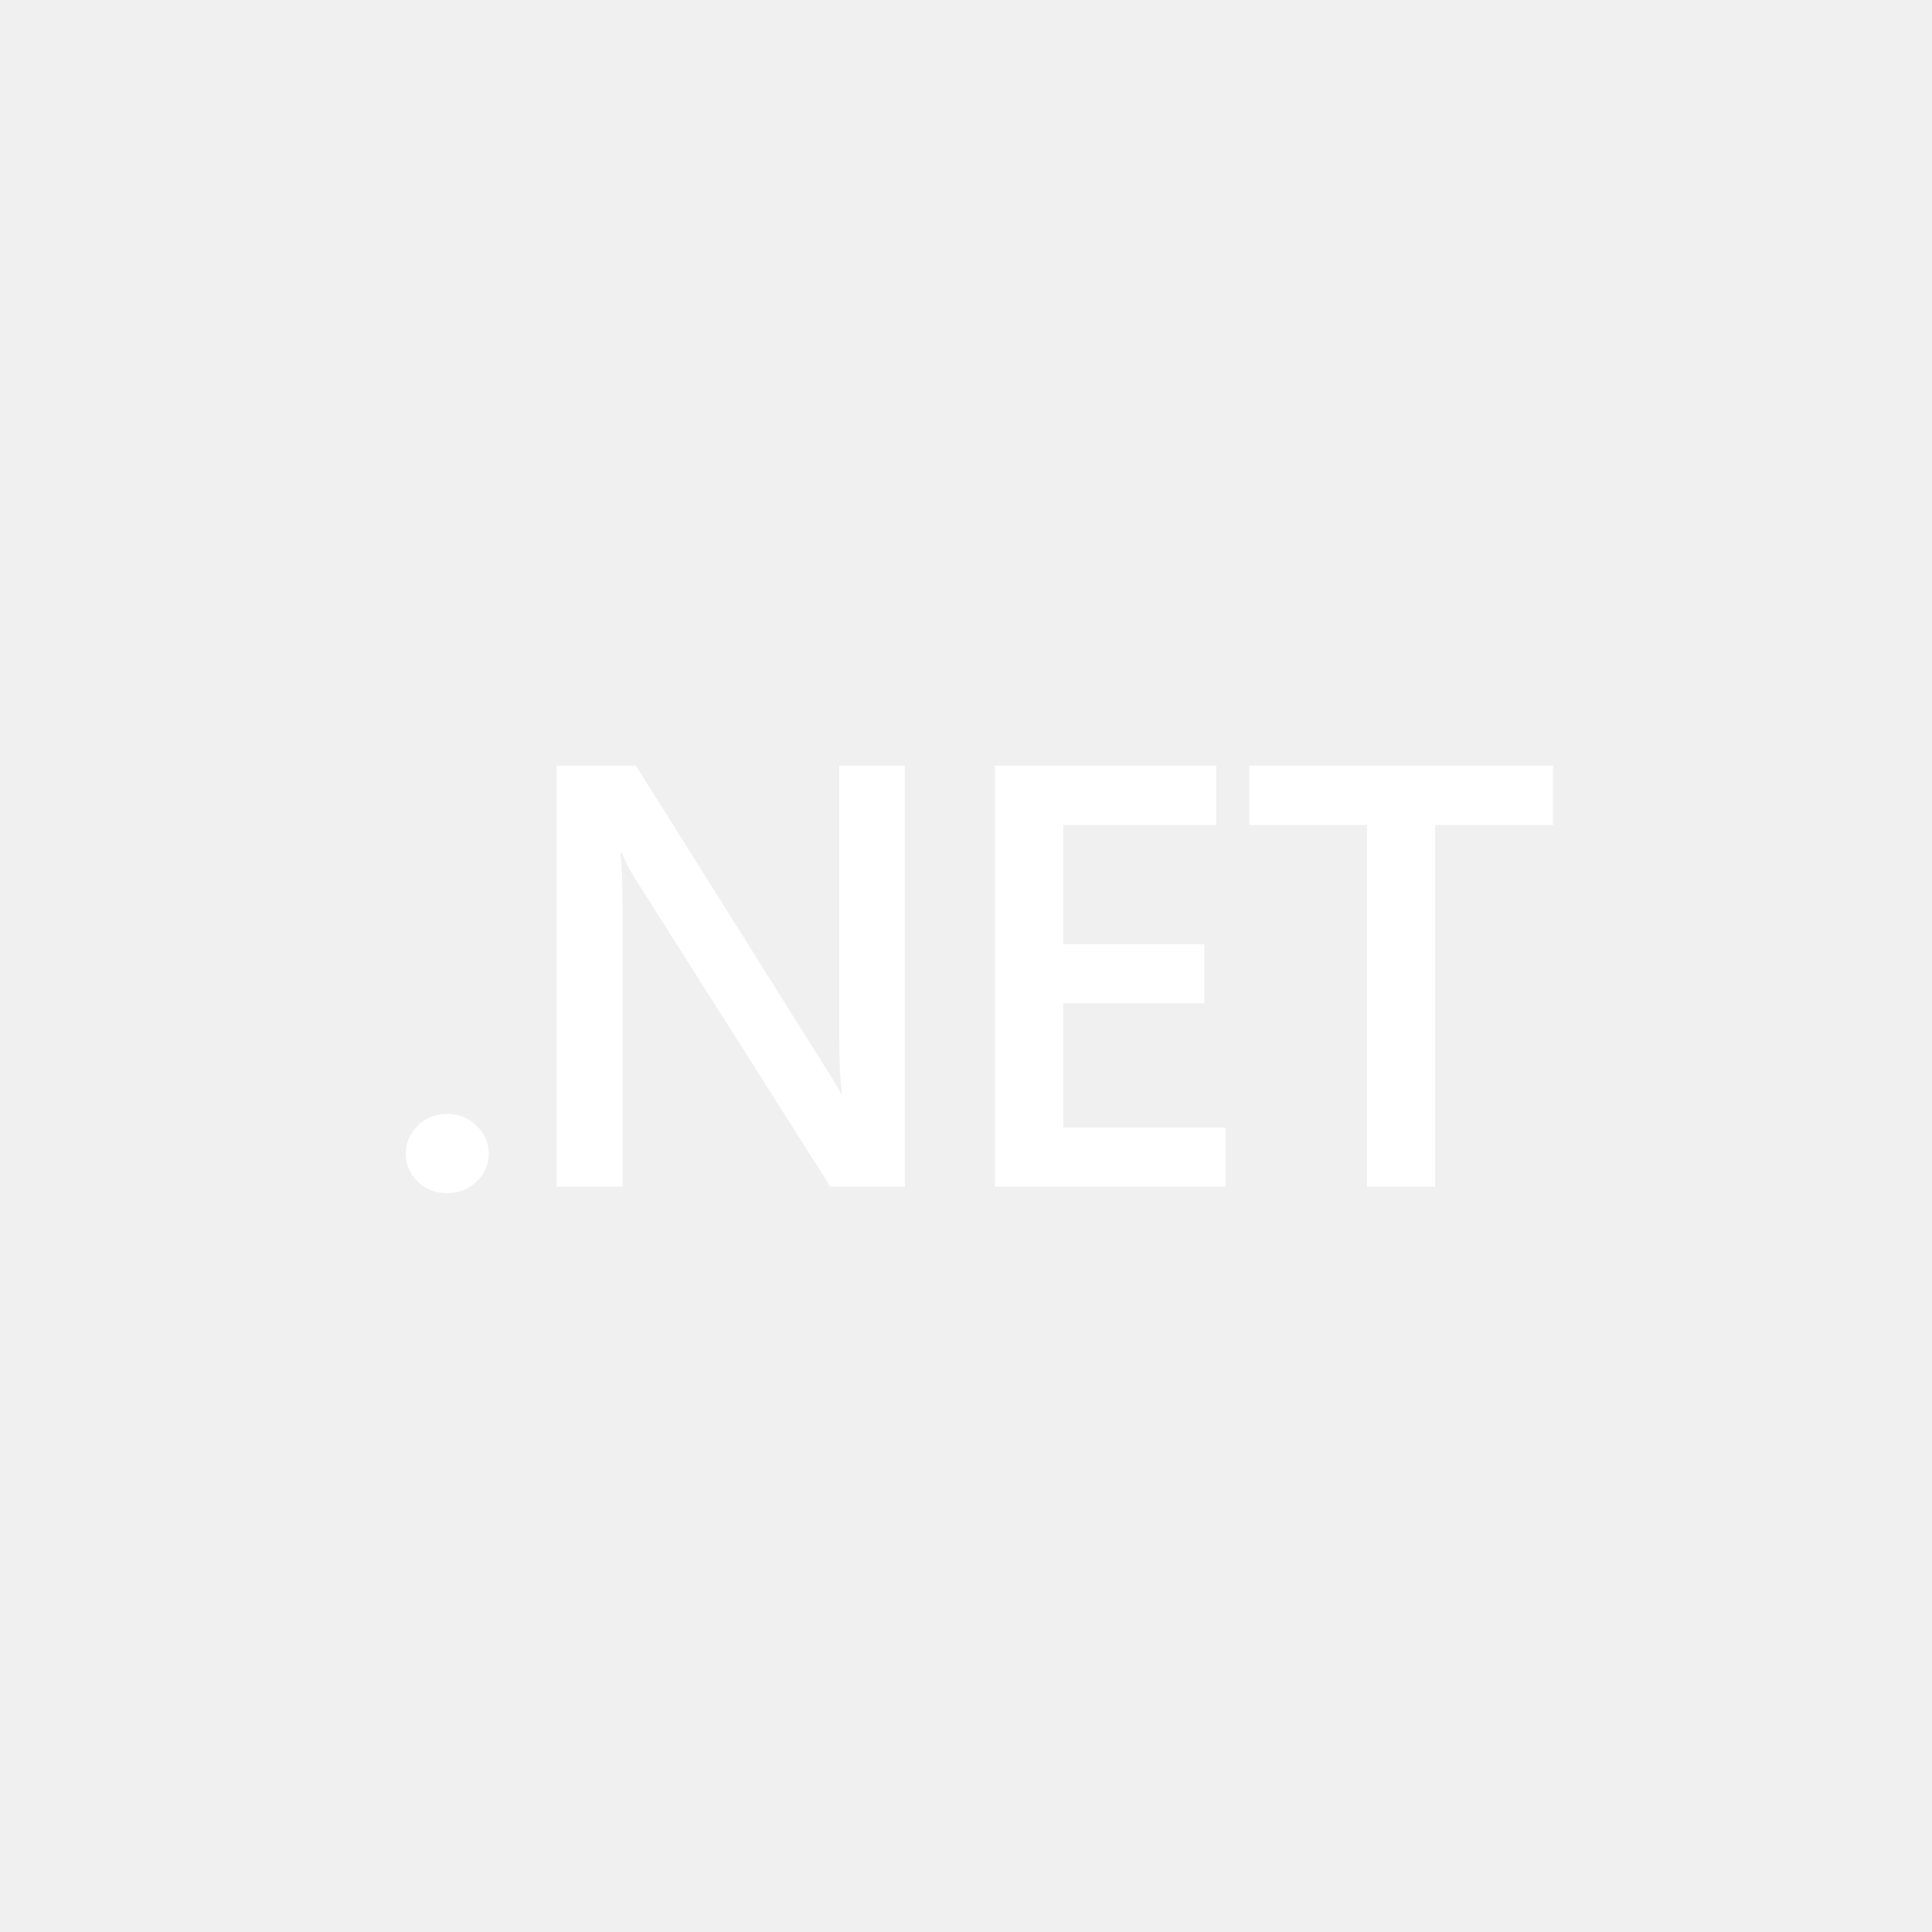
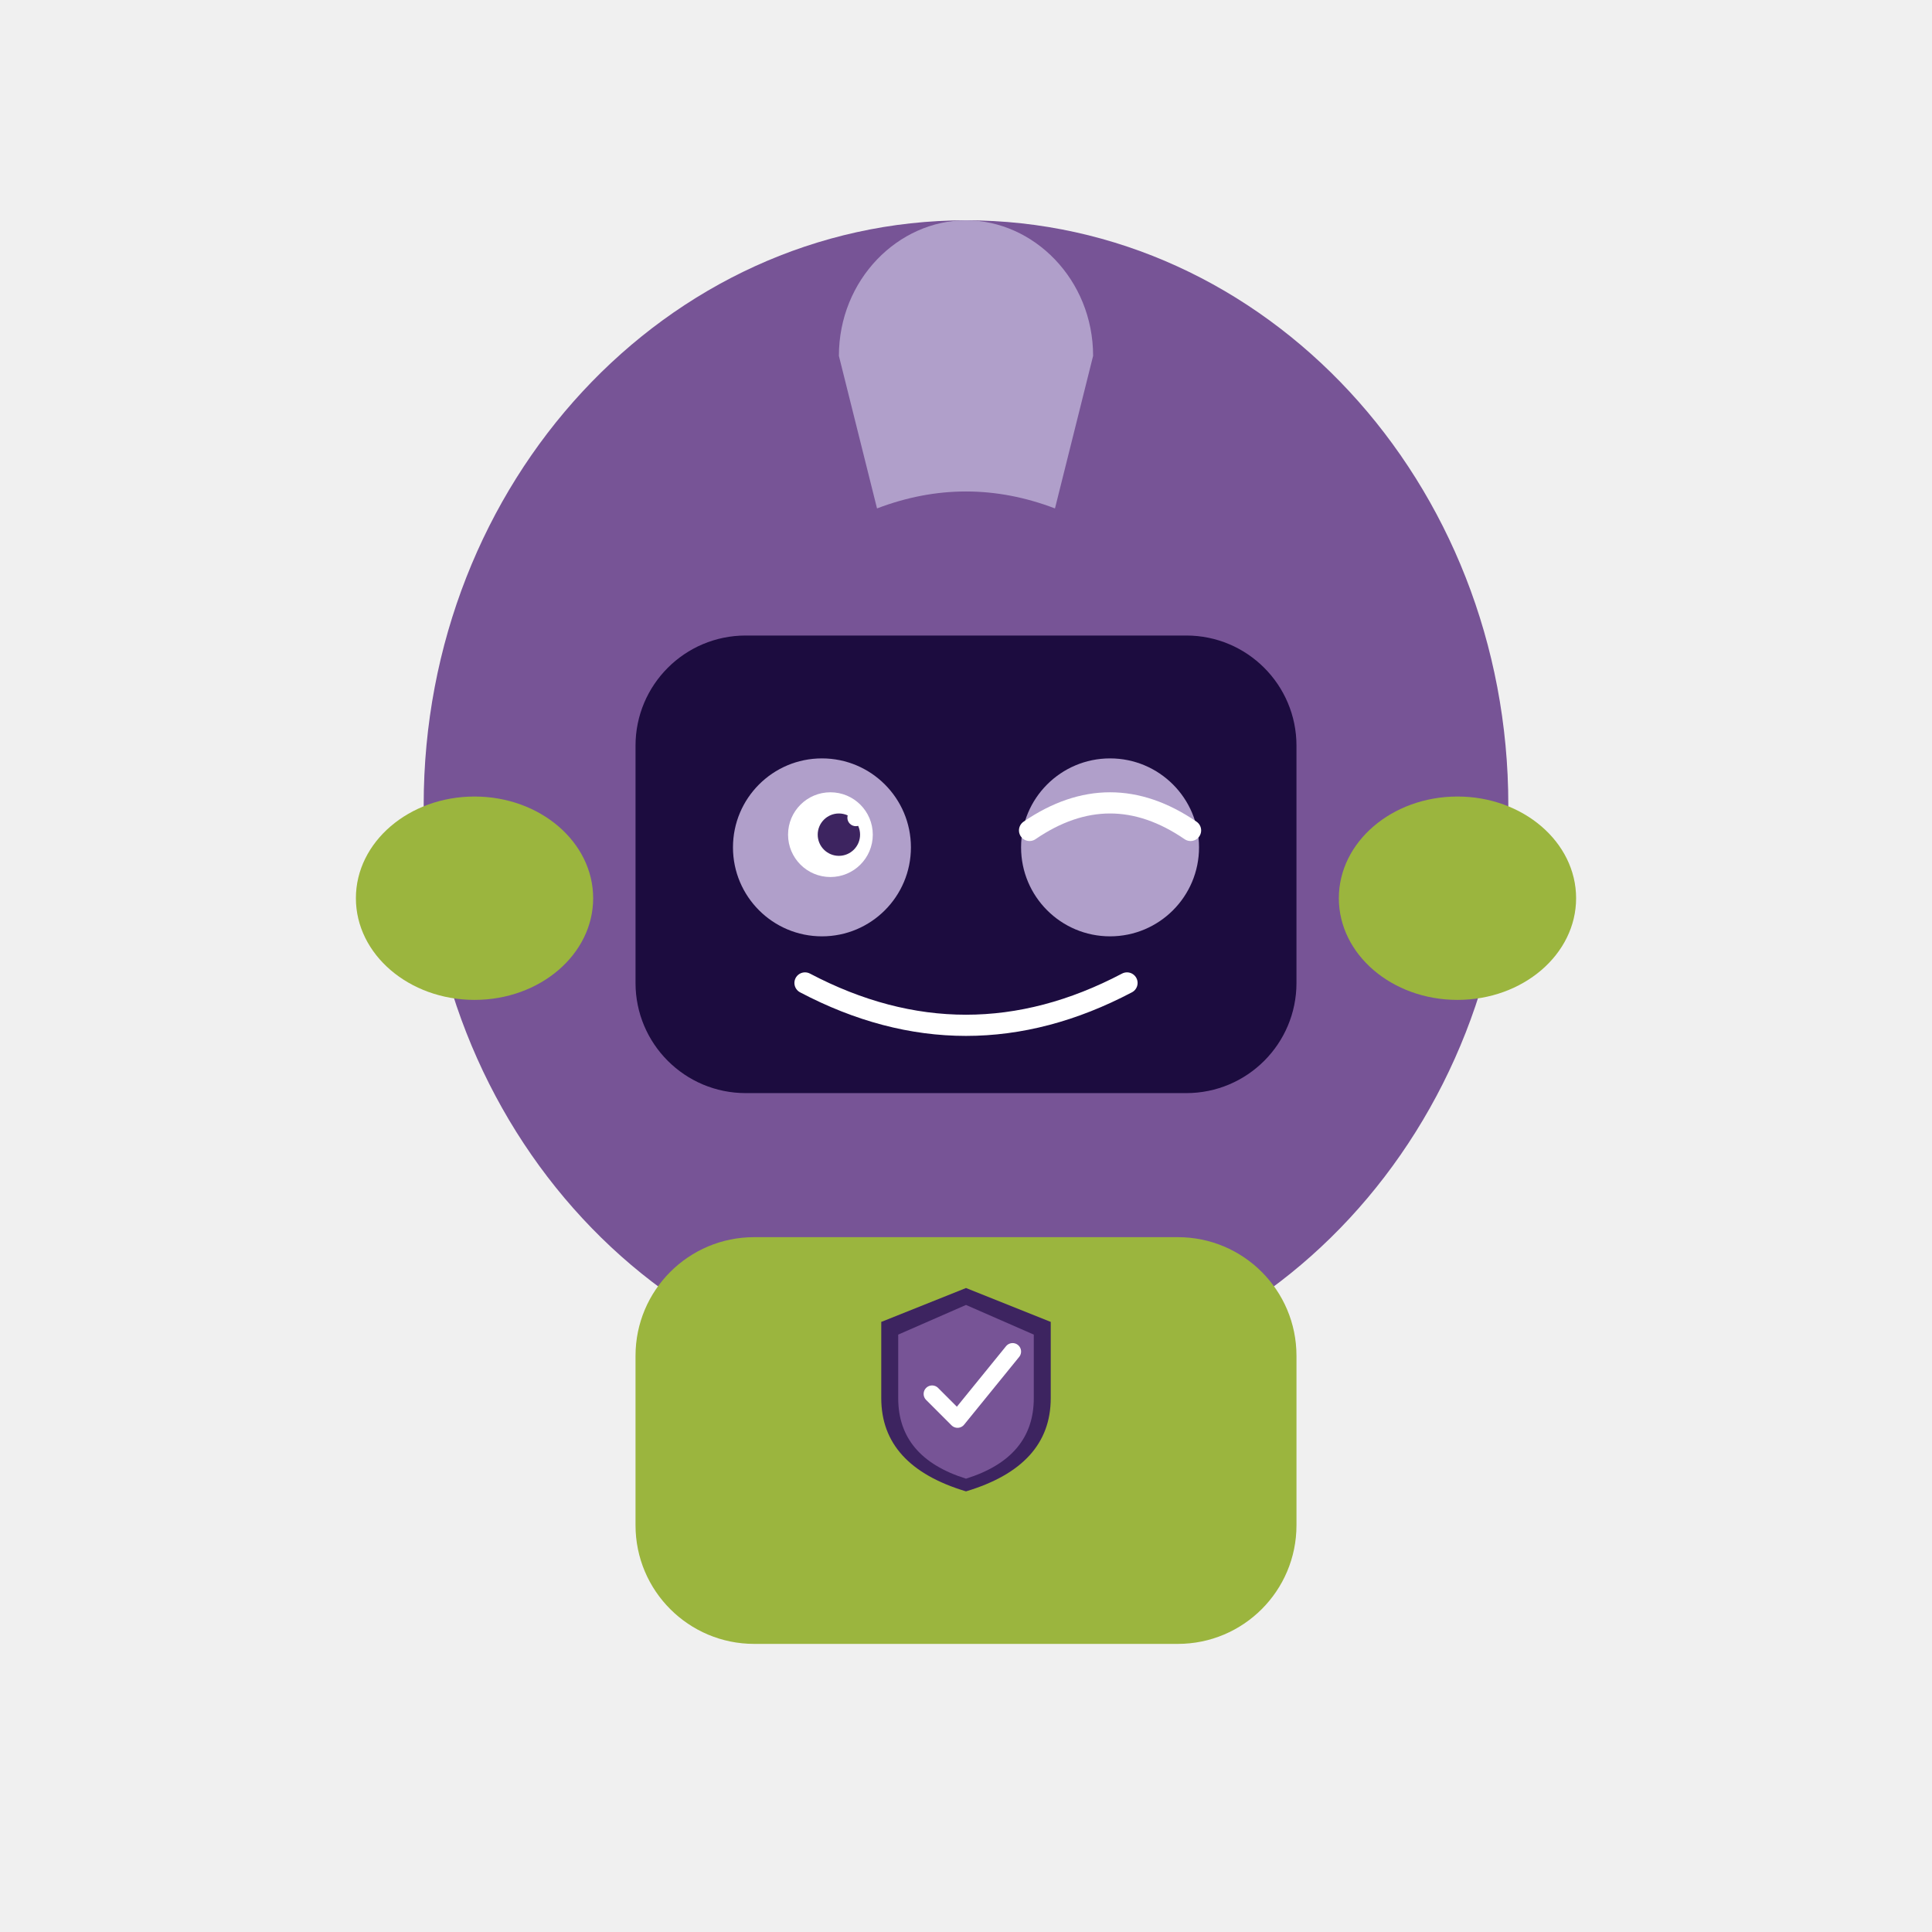
- <svg xmlns="http://www.w3.org/2000/svg" width="456" height="456" viewBox="0 0 456 456" version="1.1" xml:space="preserve" style="fill-rule:evenodd;clip-rule:evenodd;stroke-linejoin:round;stroke-miterlimit:2;">
-   <path d="m 105.5,281.609 c -2.703,0 -5.001,-0.9 -6.893,-2.702 -1.892,-1.848 -2.838,-4.042 -2.838,-6.582 0,-2.587 0.946,-4.804 2.838,-6.652 1.892,-1.848 4.19,-2.772 6.893,-2.772 2.748,0 5.068,0.924 6.96,2.772 1.937,1.848 2.906,4.064 2.906,6.652 0,2.54 -0.968,4.734 -2.906,6.582 -1.892,1.802 -4.212,2.702 -6.96,2.702 z" style="fill:#ffffff;fill-rule:nonzero;stroke-width:0.838" />
-   <path d="M 213.561,280.084 H 195.99 L 149.7,207.054 c -1.171,-1.848 -2.14,-3.765 -2.906,-5.751 h -0.406 c 0.361,2.125 0.541,6.675 0.541,13.65 v 65.132 h -15.543 v -99.36 h 18.719 l 44.737,71.298 c 1.892,2.957 3.109,4.989 3.649,6.098 h 0.27 c -0.45,-2.632 -0.676,-7.09 -0.676,-13.373 v -64.023 h 15.476 z" style="fill:#ffffff;fill-rule:nonzero;stroke-width:0.838" />
-   <path d="m 289.251,280.084 h -54.401 v -99.36 h 52.238 v 13.997 h -36.154 v 28.131 h 33.316 v 13.927 h -33.316 v 29.378 h 38.316 z" style="fill:#ffffff;fill-rule:nonzero;stroke-width:0.838" />
-   <path d="M 366.565,194.721 H 338.722 v 85.363 h -16.084 v -85.363 h -27.775 v -13.997 h 71.701 z" style="fill:#ffffff;fill-rule:nonzero;stroke-width:0.838" />
+ <svg xmlns="http://www.w3.org/2000/svg" width="456" height="456" viewBox="0 0 456 456">
+   <ellipse cx="228" cy="190" rx="128" ry="138" fill="#775496" />
+   <path d="M 228 52 C 212 52 198 66 198 84 L 207 120 Q 228 112 249 120 L 258 84 C 258 66 244 52 228 52 Z" fill="#B09FCA" />
+   <ellipse cx="112" cy="212" rx="28" ry="24" fill="#9BB53E" />
+   <ellipse cx="344" cy="212" rx="28" ry="24" fill="#9BB53E" />
+   <rect x="150" y="150" width="156" height="108" rx="26" fill="#1C0C3F" />
+   <circle cx="194" cy="200" r="21" fill="#B09FCA" />
+   <circle cx="196" cy="197" r="10" fill="white" />
+   <circle cx="198" cy="197" r="5" fill="#3D2460" />
+   <circle cx="202" cy="193" r="2" fill="white" />
+   <circle cx="262" cy="200" r="21" fill="#B09FCA" />
+   <path d="M 243 196 Q 262 183 281 196" stroke="white" stroke-width="5" stroke-linecap="round" fill="none" />
+   <path d="M 190 232 Q 228 252 266 232" stroke="white" stroke-width="5" stroke-linecap="round" fill="none" />
+   <rect x="150" y="292" width="156" height="96" rx="28" fill="#9BB53E" />
+   <path d="M 228 304 L 208 312 L 208 330 Q 208 346 228 352 Q 248 346 248 330 L 248 312 Z" fill="#3D2460" />
+   <path d="M 228 308 L 212 315 L 212 330 Q 212 344 228 349 Q 244 344 244 330 L 244 315 Z" fill="#775496" />
+   <path d="M 220 329 L 226 335 L 239 319" stroke="white" stroke-width="4" stroke-linecap="round" stroke-linejoin="round" fill="none" />
</svg>
